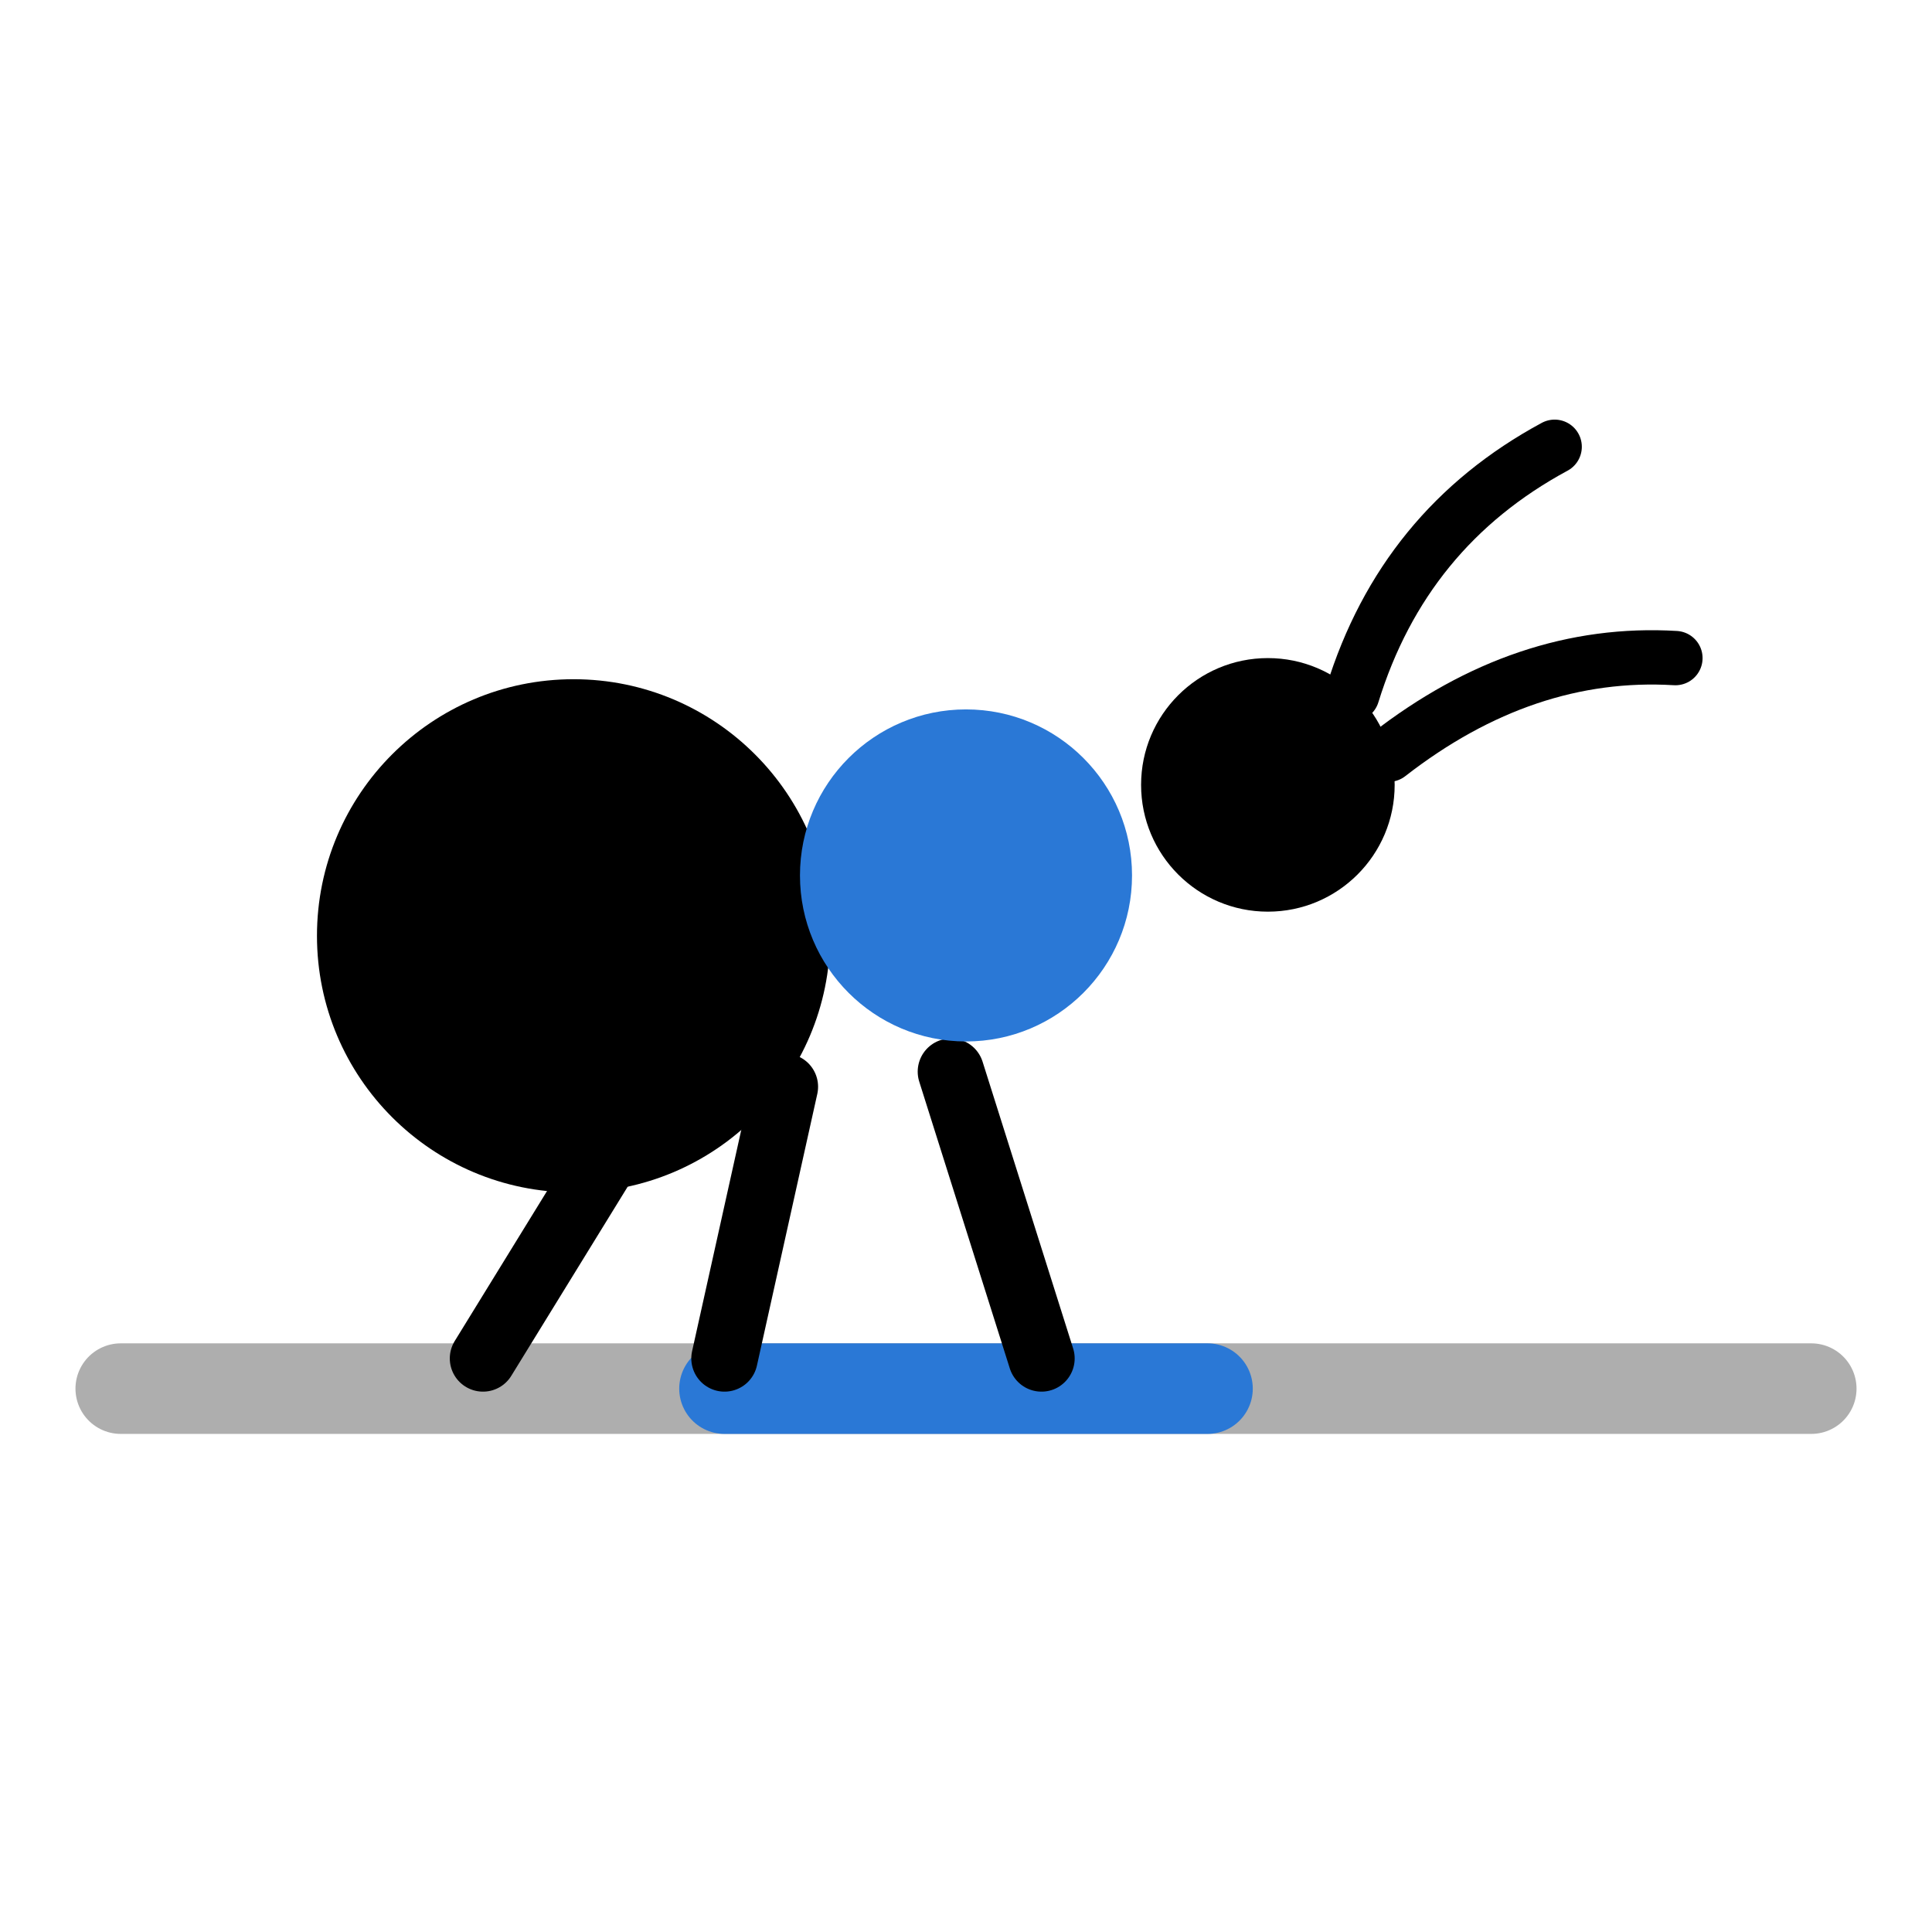
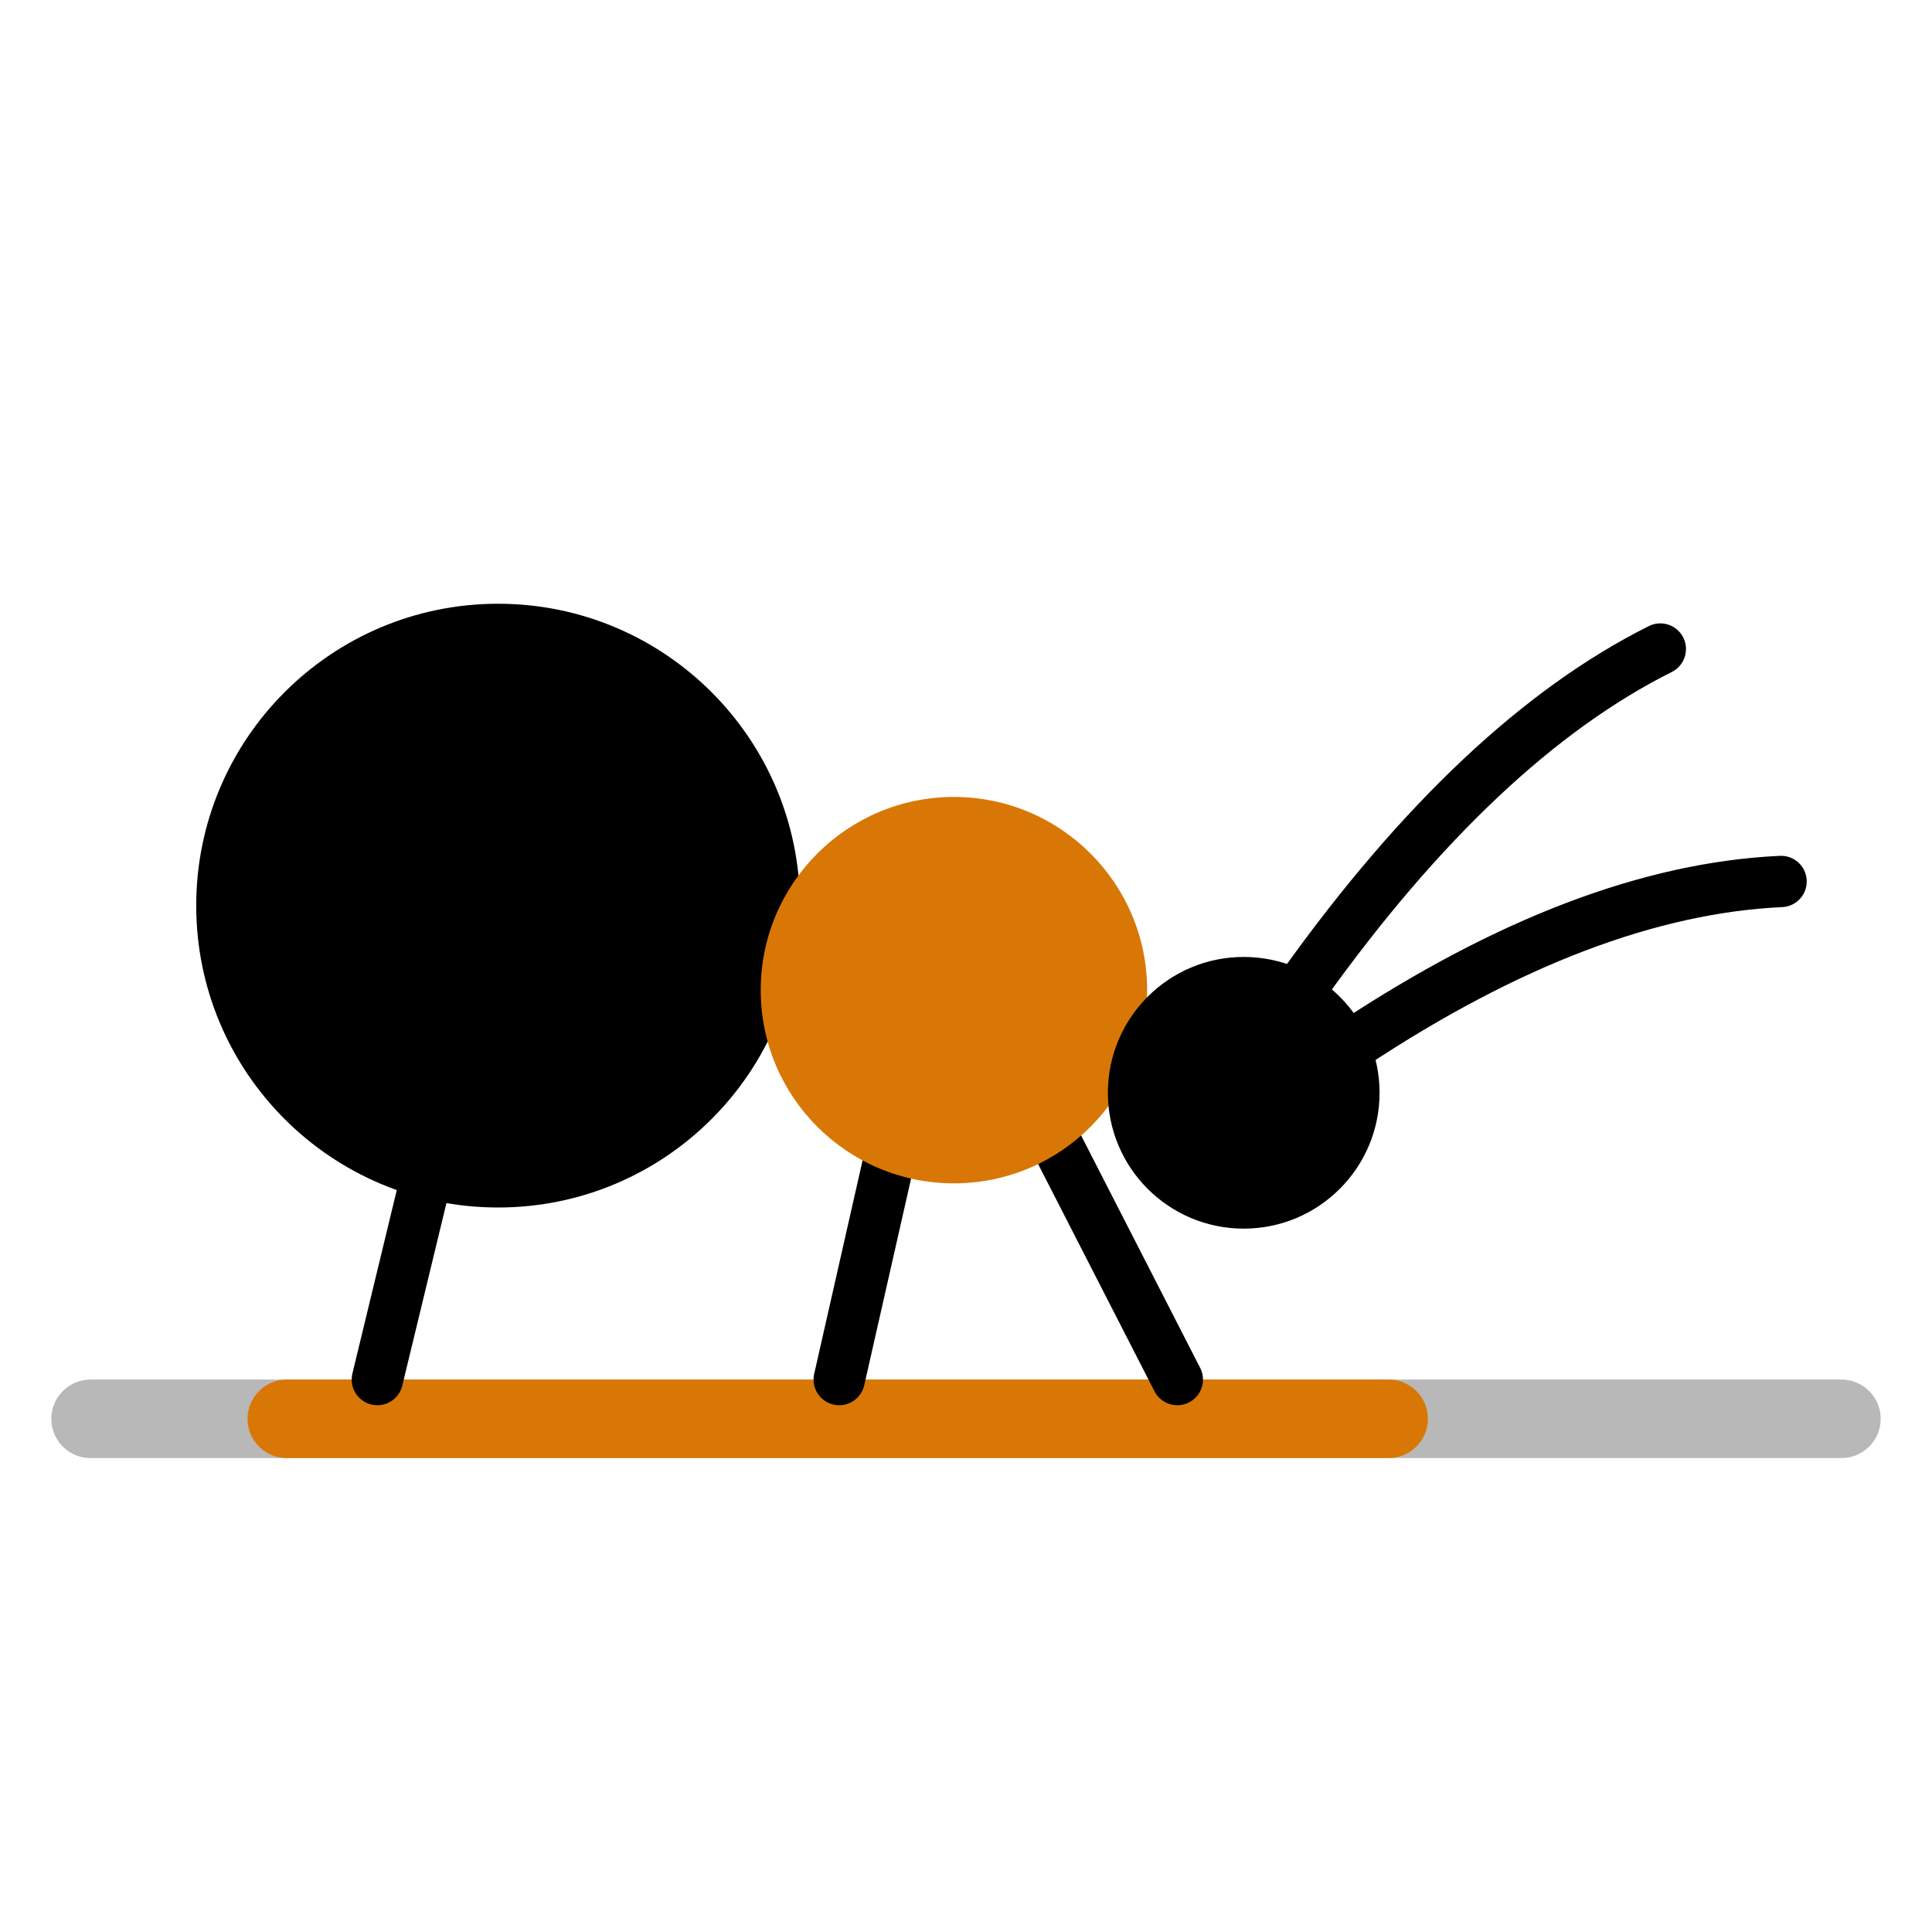
<svg xmlns="http://www.w3.org/2000/svg" viewBox="0 0 64 64" fill="none">
-   <line x1="4" y1="46" x2="60" y2="46" stroke="currentColor" stroke-opacity="0.32" stroke-width="3" stroke-linecap="round" />
-   <line x1="24" y1="46" x2="40" y2="46" stroke="#2a78d6" stroke-width="3" stroke-linecap="round" />
-   <path d="M20 38.5 L16 45 M26 36 L24 45 M31.5 35.5 L34.5 45" stroke="currentColor" stroke-width="2.2" stroke-linecap="round" />
-   <circle cx="19" cy="31" r="8.5" fill="currentColor" />
-   <circle cx="32" cy="29" r="5.5" fill="#2a78d6" />
-   <circle cx="42" cy="26" r="4.2" fill="currentColor" />
-   <path d="M44.8 23 Q46.5 17.5 51.5 14.8" stroke="currentColor" stroke-width="1.8" stroke-linecap="round" fill="none" />
-   <path d="M46 25 Q50.5 21.5 55.5 21.8" stroke="currentColor" stroke-width="1.8" stroke-linecap="round" fill="none" />
+   <line x1="3" y1="47" x2="61" y2="47" stroke="currentColor" stroke-opacity="0.28" stroke-width="2.6" stroke-linecap="round" />
+   <line x1="9.5" y1="47" x2="46" y2="47" stroke="#d97706" stroke-width="2.6" stroke-linecap="round" />
+   <path d="M14 39.5 L12.5 45.7 M29.5 38.2 L27.8 45.7 M34.8 37.5 L39 45.7" stroke="currentColor" stroke-width="1.7" stroke-linecap="round" />
+   <circle cx="16.5" cy="30" r="10" fill="currentColor" />
+   <circle cx="31.6" cy="32.8" r="6.4" fill="#d97706" />
+   <circle cx="41.2" cy="36.2" r="4.5" fill="currentColor" />
+   <path d="M43.2 32.6 Q49 24.5 55 21.5" stroke="currentColor" stroke-width="1.7" stroke-linecap="round" fill="none" />
+   <path d="M44.8 34.6 Q52.5 29.5 59 29.2" stroke="currentColor" stroke-width="1.7" stroke-linecap="round" fill="none" />
</svg>
